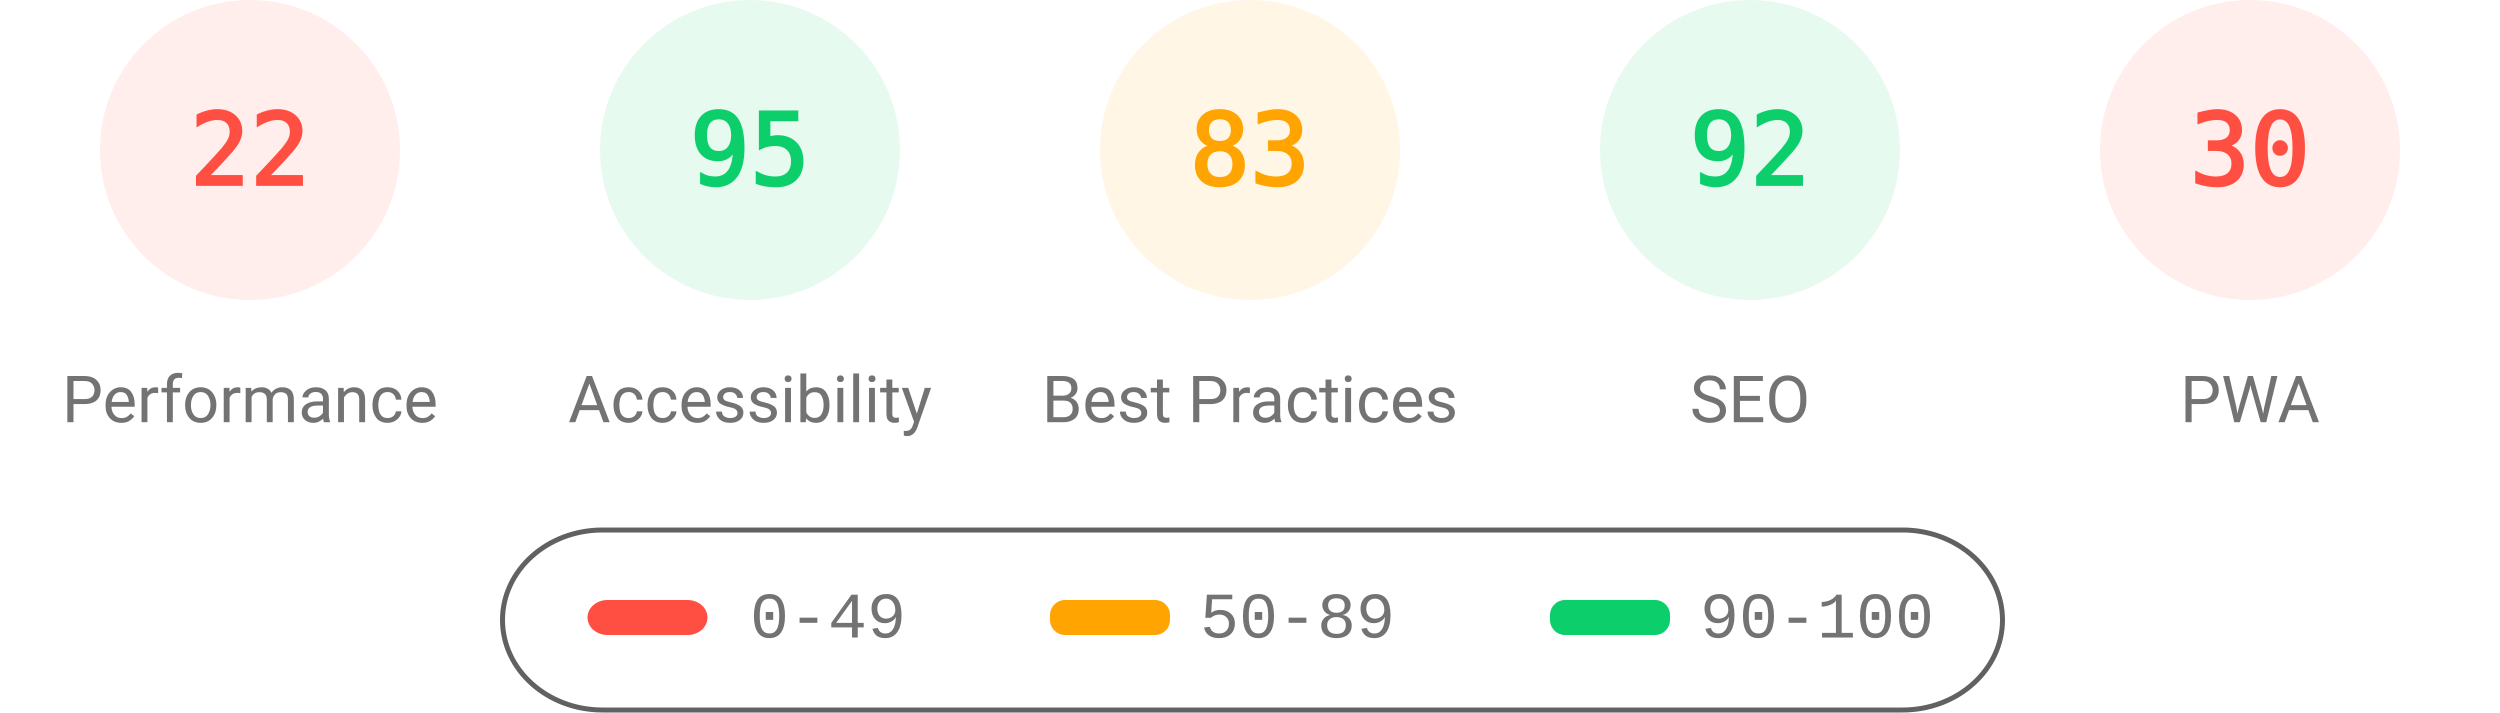
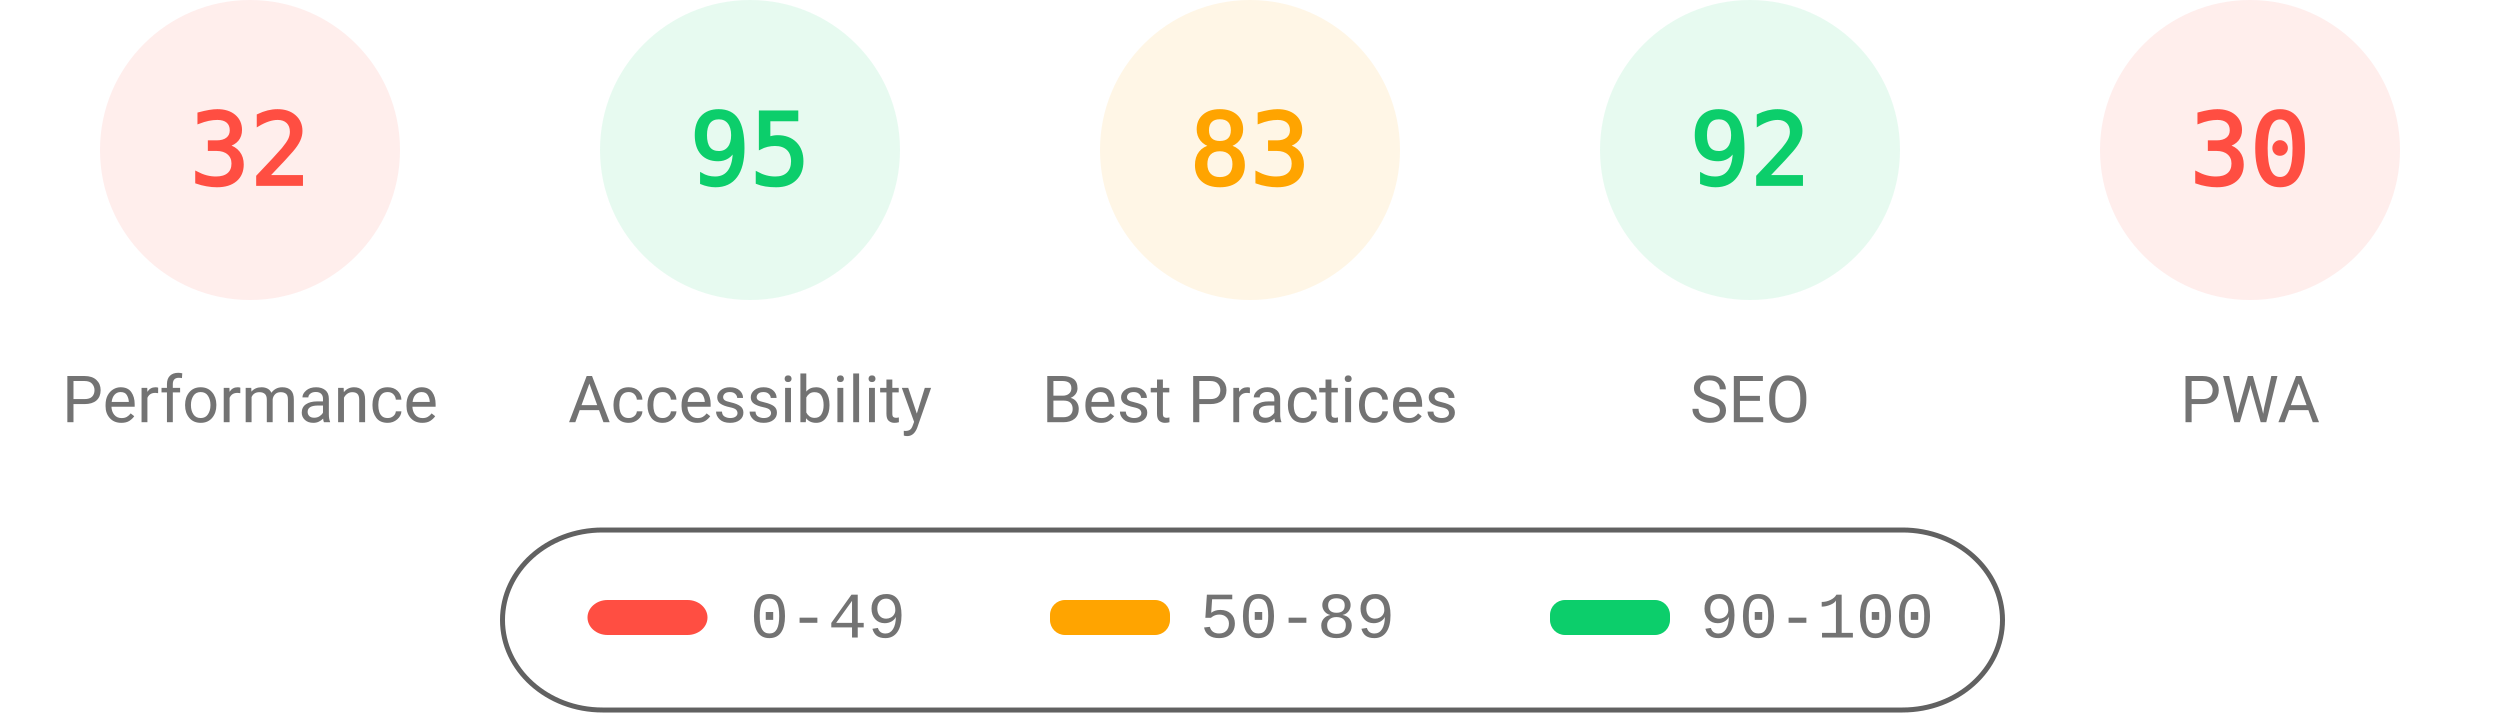
<svg xmlns="http://www.w3.org/2000/svg" fill="none" width="1000" height="285">
  <style>.gauge-base{opacity:.1}.gauge-arc{fill:none;animation-delay:250ms;stroke-linecap:round;transform:rotate(-90deg);transform-origin:100px 60px;animation:load-gauge 1s ease forwards}.guage-text{font-size:40px;font-family:monospace;text-align:center}.guage-red{color:#ff4e42;fill:#ff4e42;stroke:#ff4e42}.guage-orange{color:#ffa400;fill:#ffa400;stroke:#ffa400}.guage-green{color:#0cce6b;fill:#0cce6b;stroke:#0cce6b}.guage-undefined{color:#5c5c5c;fill:#5c5c5c;stroke:#5c5c5c}.guage-title{color:#737373;fill:#737373;stroke:none;font-size:26px;line-height:26px;font-family:Roboto,Halvetica,Arial,sans-serif}@keyframes load-gauge{from{stroke-dasharray:0 352.858}}</style>
  <svg class="guage-div guage-perf guage-red" viewBox="0 0 200 200" width="200" height="200">
    <circle class="gauge-base" r="56" cx="100" cy="60" stroke-width="8" />
-     <circle class="gauge-arc guage-arc-1" r="56" cx="100" cy="60" stroke-width="8" style="stroke-dasharray:77.409,351.858" />
-     <text class="guage-text" x="100" y="60" alignment-baseline="central" dominant-baseline="central" text-anchor="middle">22</text>
+     <circle class="gauge-arc guage-arc-1" r="56" cx="100" cy="60" stroke-width="8" style="stroke-dasharray:112.595,351.858" />
+     <text class="guage-text" x="100" y="60" alignment-baseline="central" dominant-baseline="central" text-anchor="middle">32</text>
    <text class="guage-title" x="100" y="160" alignment-baseline="central" dominant-baseline="central" text-anchor="middle">Performance</text>
  </svg>
  <svg class="guage-div guage-acc guage-green" viewBox="0 0 200 200" width="200" height="200" x="200">
    <circle class="gauge-base" r="56" cx="100" cy="60" stroke-width="8" />
    <circle class="gauge-arc guage-arc-2" r="56" cx="100" cy="60" stroke-width="8" style="stroke-dasharray:334.265,351.858" />
    <text class="guage-text" x="100" y="60" alignment-baseline="central" dominant-baseline="central" text-anchor="middle">95</text>
    <text class="guage-title" x="100" y="160" alignment-baseline="central" dominant-baseline="central" text-anchor="middle">Accessibility</text>
  </svg>
  <svg class="guage-div guage-best guage-orange" viewBox="0 0 200 200" width="200" height="200" x="400">
    <circle class="gauge-base" r="56" cx="100" cy="60" stroke-width="8" />
    <circle class="gauge-arc guage-arc-3" r="56" cx="100" cy="60" stroke-width="8" style="stroke-dasharray:292.042,351.858" />
    <text class="guage-text" x="100" y="60" alignment-baseline="central" dominant-baseline="central" text-anchor="middle">83</text>
    <text class="guage-title" x="100" y="160" alignment-baseline="central" dominant-baseline="central" text-anchor="middle">Best Practices</text>
  </svg>
  <svg class="guage-div guage-seo guage-green" viewBox="0 0 200 200" width="200" height="200" x="600">
    <circle class="gauge-base" r="56" cx="100" cy="60" stroke-width="8" />
    <circle class="gauge-arc guage-arc-4" r="56" cx="100" cy="60" stroke-width="8" style="stroke-dasharray:323.709,351.858" />
    <text class="guage-text" x="100" y="60" alignment-baseline="central" dominant-baseline="central" text-anchor="middle">92</text>
    <text class="guage-title" x="100" y="160" alignment-baseline="central" dominant-baseline="central" text-anchor="middle">SEO</text>
  </svg>
  <svg class="guage-div guage-pwa guage-red" viewBox="0 0 200 200" width="200" height="200" x="800">
    <circle class="gauge-base" r="56" cx="100" cy="60" stroke-width="8" />
    <circle class="gauge-arc guage-arc-4" r="56" cx="100" cy="60" stroke-width="8" style="stroke-dasharray:105.557,351.858" />
    <text class="guage-text" x="100" y="60" alignment-baseline="central" dominant-baseline="central" text-anchor="middle">30</text>
    <text class="guage-title" x="100" y="160" alignment-baseline="central" dominant-baseline="central" text-anchor="middle">PWA</text>
  </svg>
  <svg width="604" height="76" x="200" y="210">
    <path fill="none" id="canvas_background" d="M-1-1h604v80H-1z" />
    <rect fill-opacity="0" stroke="#616161" stroke-width="2" rx="40" id="svg_2" height="72" width="600" y="2" x="1" fill="#000" />
    <rect stroke="#000" rx="8" id="svg_3" height="14" width="48" y="30" x="35" stroke-opacity="null" stroke-width="0" fill="#ff4e42" />
    <rect stroke="#000" rx="6" id="svg_4" height="14" width="48" y="30" x="220" stroke-opacity="null" stroke-width="0" fill="#ffa400" />
    <rect stroke="#000" rx="6" id="svg_5" height="14" width="48" y="30" x="420" stroke-opacity="null" stroke-width="0" fill="#0cce6b" />
    <text xml:space="preserve" text-anchor="start" font-family="'Courier New', Courier, monospace" font-size="26" id="svg_6" y="45" x="100" stroke-opacity="null" stroke-width="0" stroke="#000" fill="#737373">0-49</text>
    <text xml:space="preserve" text-anchor="start" font-family="'Courier New', Courier, monospace" font-size="26" id="svg_7" y="45" x="280" stroke-opacity="null" stroke-width="0" stroke="#000" fill="#737373">50-89</text>
    <text xml:space="preserve" text-anchor="start" font-family="'Courier New', Courier, monospace" font-size="26" id="svg_8" y="45" x="480" stroke-opacity="null" stroke-width="0" stroke="#000" fill="#737373">90-100</text>
  </svg>
</svg>
